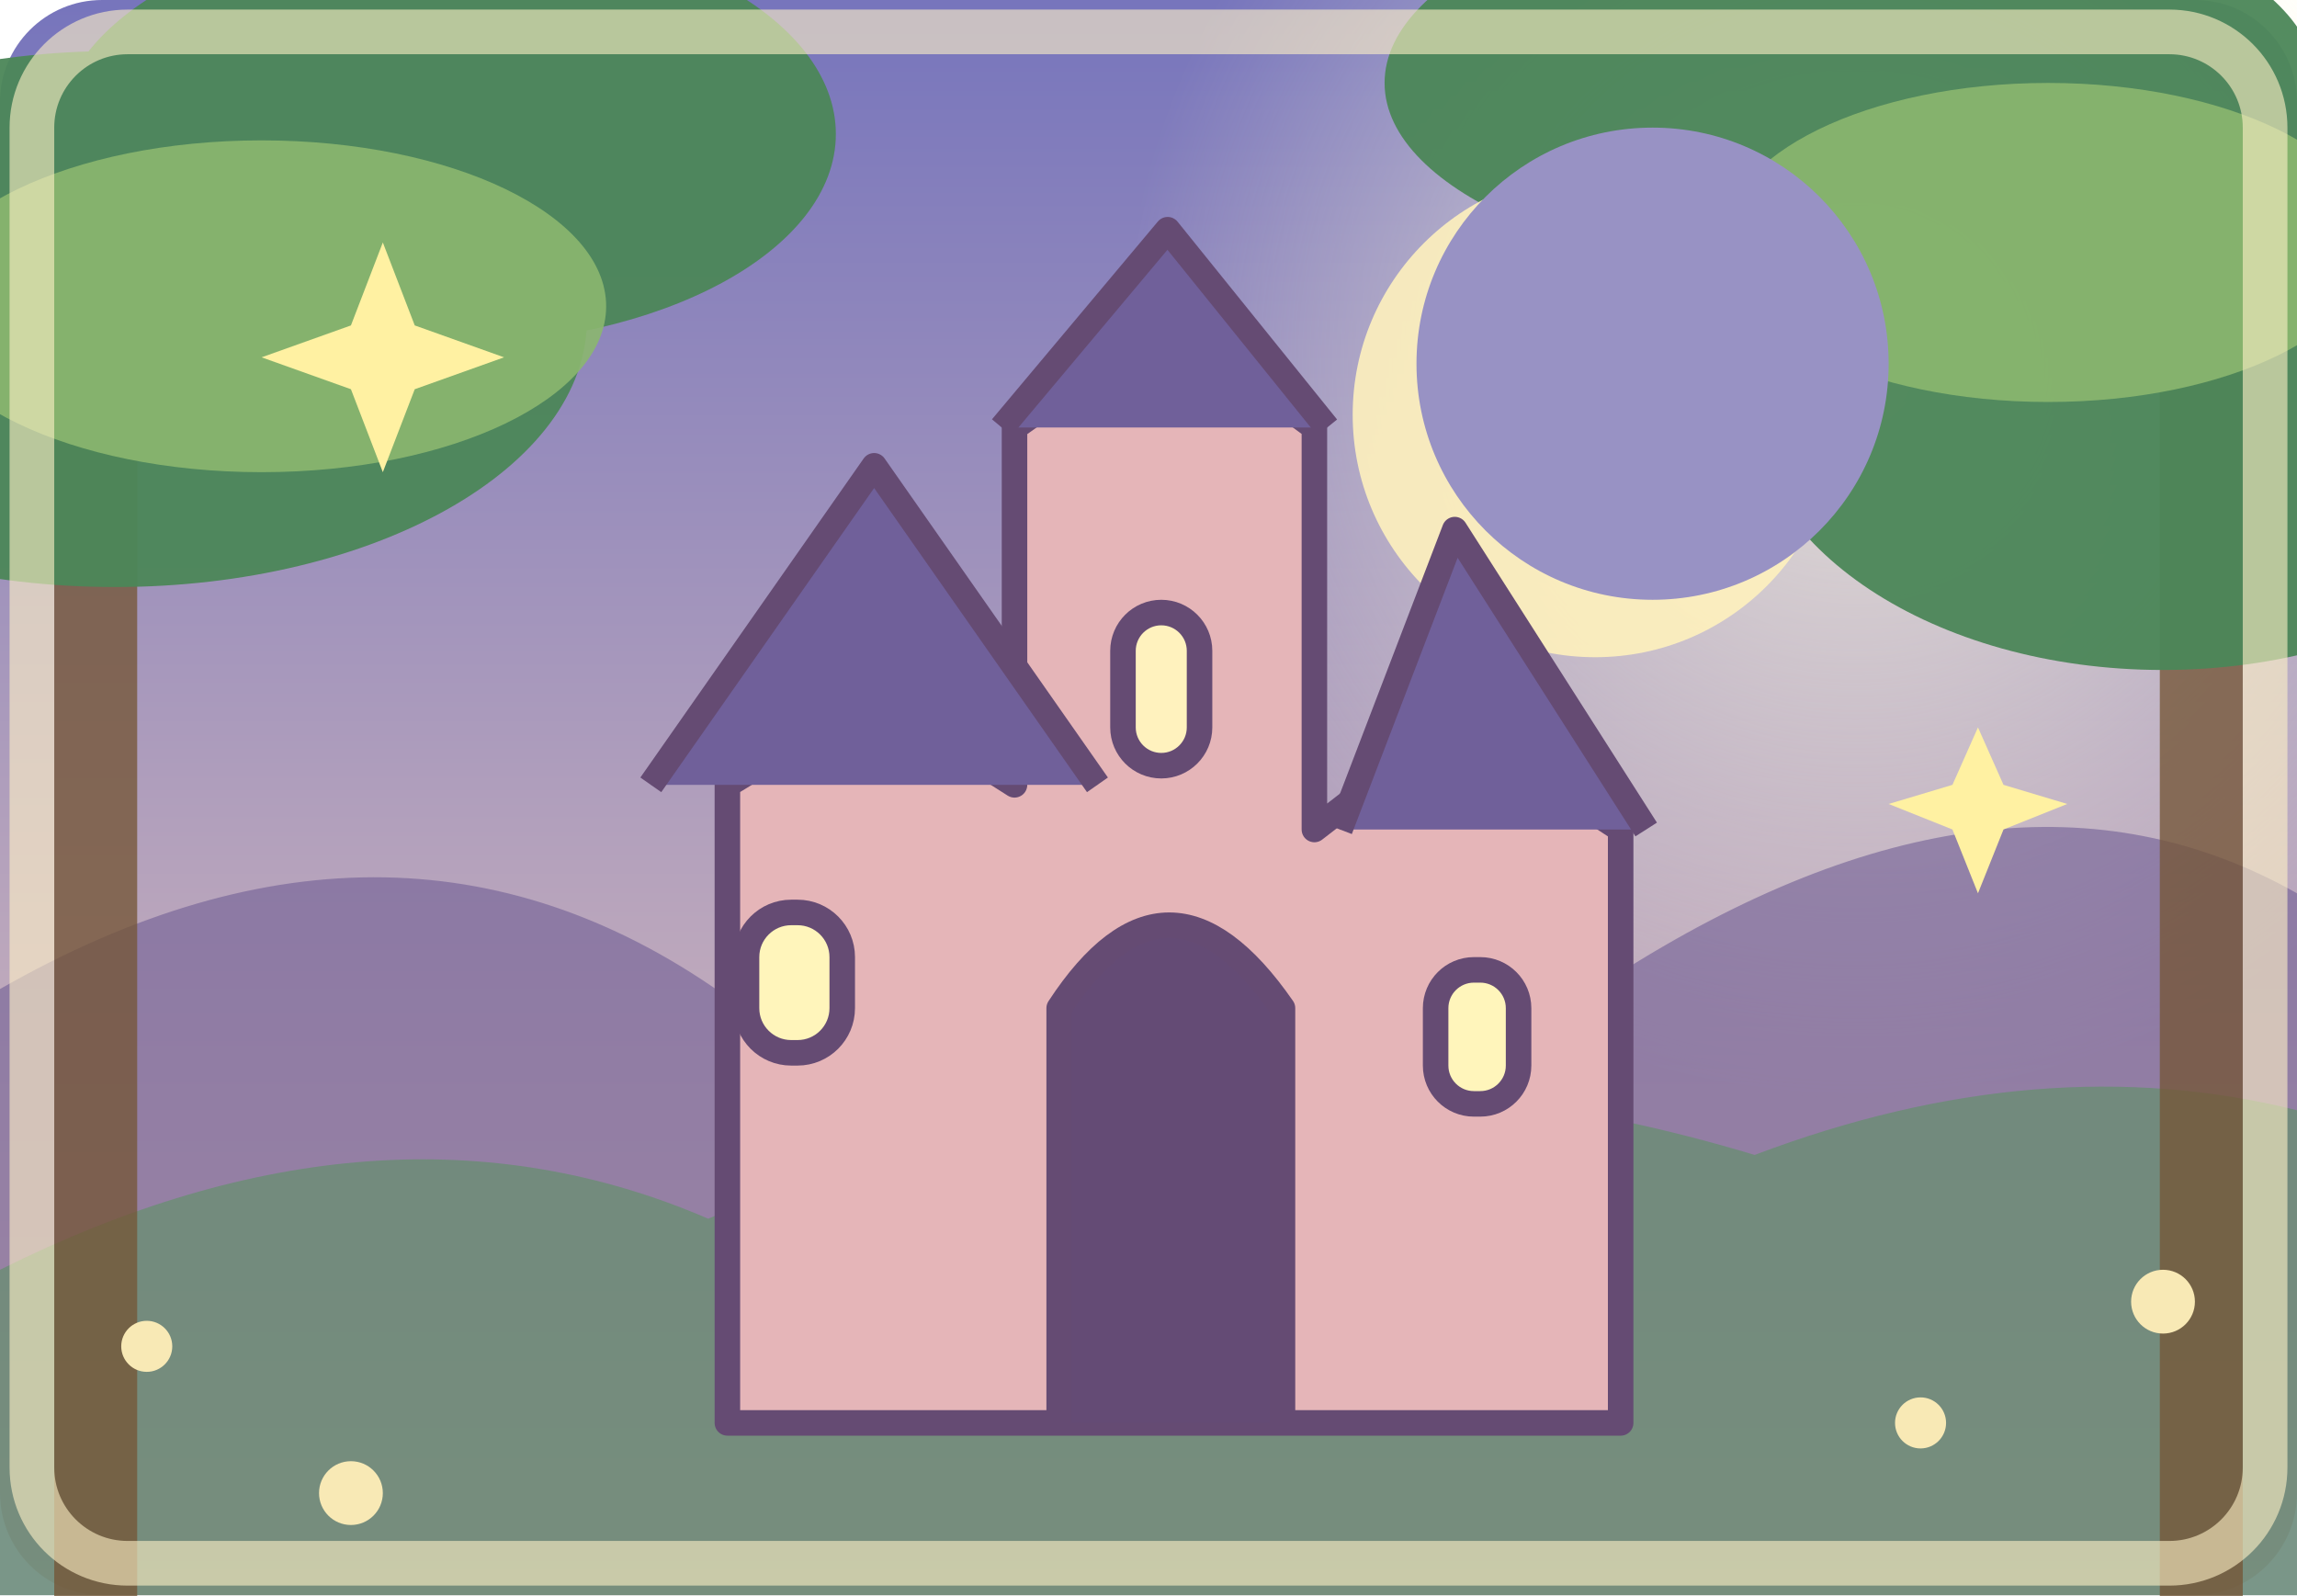
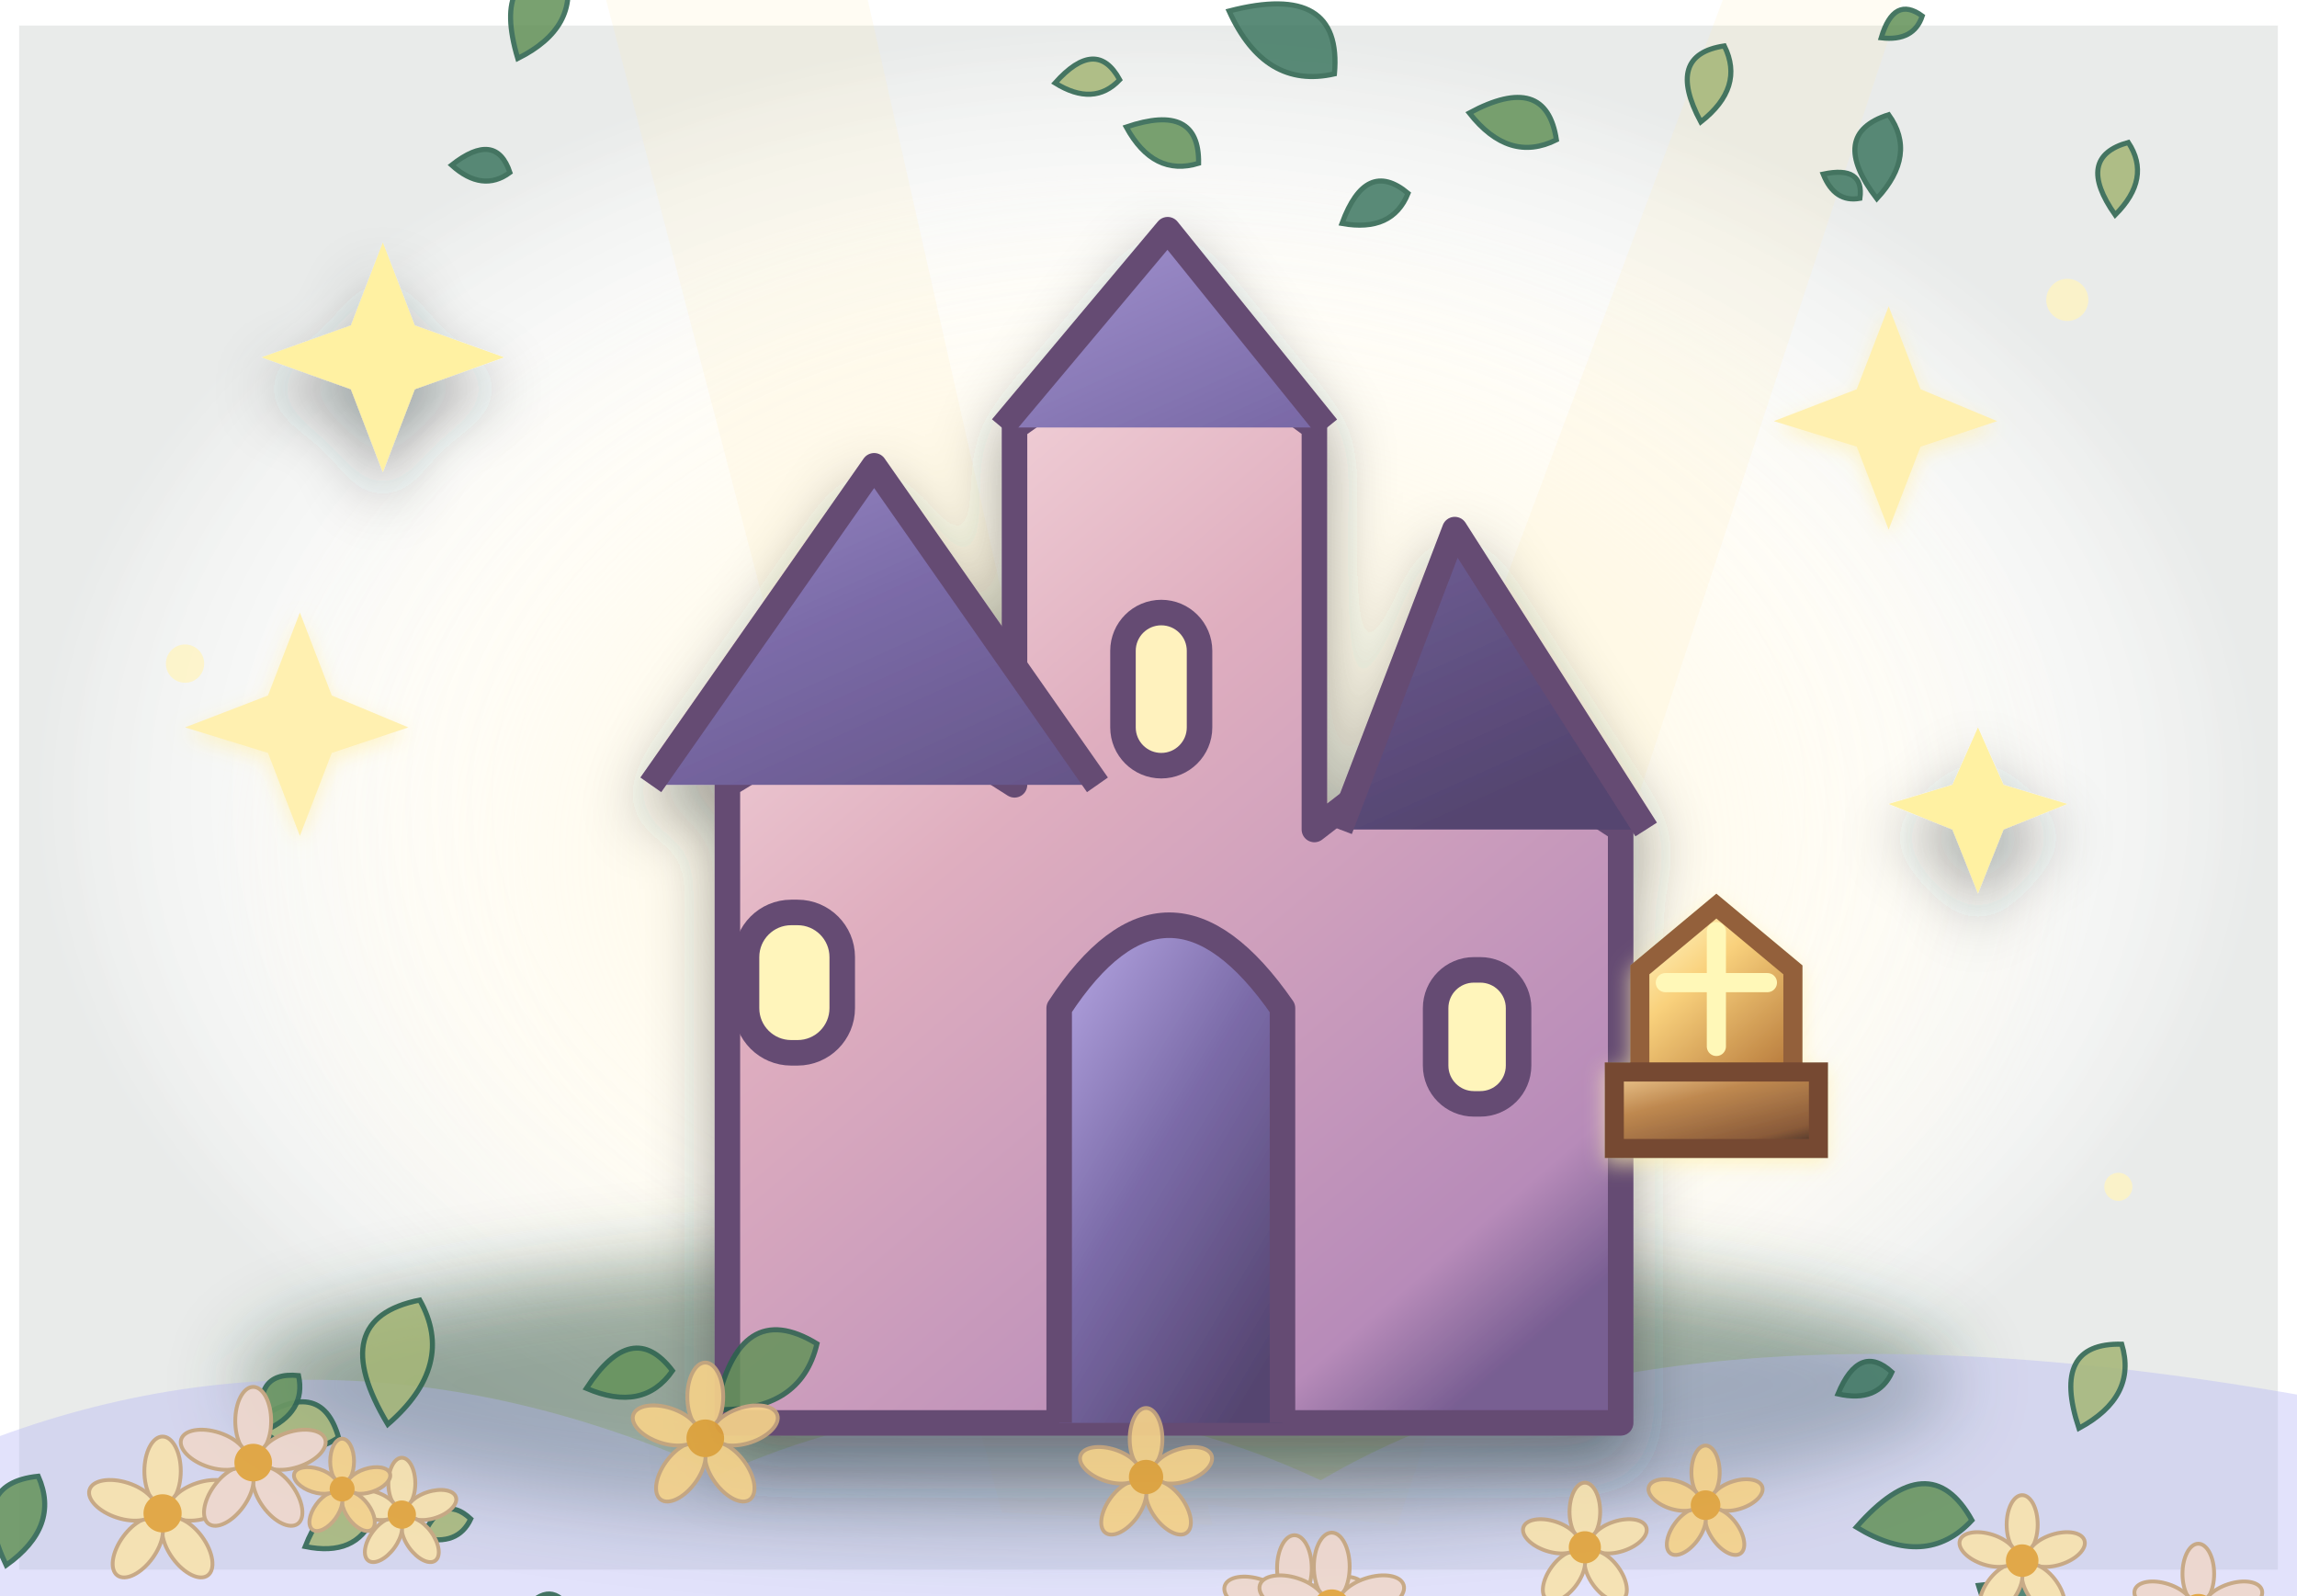
- <svg xmlns="http://www.w3.org/2000/svg" width="360" height="250" viewBox="0 0 360 250" role="img" aria-label="magic">
+ <svg xmlns="http://www.w3.org/2000/svg" width="360" height="250" viewBox="0 0 360 250" role="img" aria-label="Illustrert ordtema: magic">
  <defs>
-     <linearGradient id="sky" x1="0" y1="0" x2="0" y2="1">
-       <stop stop-color="#7775bc" />
-       <stop offset="1" stop-color="#e9c8bc" />
-     </linearGradient>
-     <radialGradient id="light">
-       <stop stop-color="#fffbe0" stop-opacity=".77" />
-       <stop offset="1" stop-color="#fffbe0" stop-opacity="0" />
-     </radialGradient>
+     <radialGradient id="sunHalo">
+       <stop stop-color="#fffce6" stop-opacity=".75" />
+       <stop offset=".52" stop-color="#fff0c0" stop-opacity=".28" />
+       <stop offset="1" stop-color="#fff0c0" stop-opacity="0" />
+     </radialGradient>
+     <radialGradient id="softVignette">
+       <stop offset=".56" stop-color="#fff8de" stop-opacity="0" />
+       <stop offset="1" stop-color="#172e24" stop-opacity=".28" />
+     </radialGradient>
+     <linearGradient id="fur" x1=".15" y1=".03" x2=".83" y2="1">
+       <stop stop-color="#ffcf75" />
+       <stop offset=".28" stop-color="#f39a43" />
+       <stop offset=".68" stop-color="#c86e31" />
+       <stop offset="1" stop-color="#994f2a" />
+     </linearGradient>
+     <linearGradient id="foxFace" x1=".2" y1="0" x2=".8" y2="1">
+       <stop stop-color="#ffe3a7" />
+       <stop offset=".38" stop-color="#faac54" />
+       <stop offset=".83" stop-color="#dd7937" />
+       <stop offset="1" stop-color="#be6538" />
+     </linearGradient>
+     <linearGradient id="ivory" x1=".12" y1="0" x2=".75" y2="1">
+       <stop stop-color="#fffefa" />
+       <stop offset=".5" stop-color="#fff5d9" />
+       <stop offset="1" stop-color="#ddc8a6" />
+     </linearGradient>
+     <linearGradient id="parchment" x1="0" y1="0" x2=".9" y2="1">
+       <stop stop-color="#fff4d3" />
+       <stop offset=".52" stop-color="#f6dcaa" />
+       <stop offset="1" stop-color="#ddb886" />
+     </linearGradient>
+     <linearGradient id="golden" x1=".18" y1="0" x2=".91" y2="1">
+       <stop stop-color="#fff4c1" />
+       <stop offset=".35" stop-color="#f9d17c" />
+       <stop offset="1" stop-color="#b47639" />
+     </linearGradient>
+     <linearGradient id="castle" x1=".1" y1="0" x2=".8" y2="1">
+       <stop stop-color="#fae1e3" />
+       <stop offset=".4" stop-color="#dfaebf" />
+       <stop offset=".9" stop-color="#b78bb9" />
+       <stop offset="1" stop-color="#785e92" />
+     </linearGradient>
+     <linearGradient id="roofs" x1=".05" y1="0" x2=".8" y2="1">
+       <stop stop-color="#b5a6e3" />
+       <stop offset=".48" stop-color="#7b6ba8" />
+       <stop offset="1" stop-color="#54446f" />
+     </linearGradient>
+     <linearGradient id="wood" x1=".12" y1="0" x2=".8" y2="1">
+       <stop stop-color="#eac38a" />
+       <stop offset=".35" stop-color="#bf8950" />
+       <stop offset=".86" stop-color="#895a39" />
+       <stop offset="1" stop-color="#573b2c" />
+     </linearGradient>
+     <radialGradient id="apple" cx=".23" cy=".2" r=".86">
+       <stop stop-color="#fff0ac" />
+       <stop offset=".23" stop-color="#e76d58" />
+       <stop offset=".72" stop-color="#bc4239" />
+       <stop offset="1" stop-color="#8e3d3c" />
+     </radialGradient>
+     <radialGradient id="ocean" cx=".26" cy=".18" r=".94">
+       <stop stop-color="#d6fff2" />
+       <stop offset=".26" stop-color="#8edce0" />
+       <stop offset=".66" stop-color="#4aa5c6" />
+       <stop offset="1" stop-color="#296b8e" />
+     </radialGradient>
+     <linearGradient id="emerald" x1=".1" y1="0" x2=".9" y2="1">
+       <stop stop-color="#b7dba0" />
+       <stop offset=".5" stop-color="#7eaf79" />
+       <stop offset="1" stop-color="#548a62" />
+     </linearGradient>
+     <linearGradient id="ribbon" x1="0" y1="0" x2=".7" y2="1">
+       <stop stop-color="#fff5c5" />
+       <stop offset="1" stop-color="#d89f46" />
+     </linearGradient>
+     <filter id="softShadow" x="-30%" y="-50%" width="160%" height="200%">
+       <feGaussianBlur stdDeviation="6" />
+     </filter>
+     <filter id="lift" x="-25%" y="-35%" width="150%" height="175%">
+       <feDropShadow dx="0" dy="5" stdDeviation="5" flood-color="#283329" flood-opacity=".42" />
+     </filter>
+     <filter id="shine" x="-15%" y="-15%" width="135%" height="135%">
+       <feDropShadow dx="0" dy="1" stdDeviation="1.5" flood-color="#fff1b3" flood-opacity=".7" />
+     </filter>
  </defs>
-   <rect width="360" height="250" rx="16" fill="url(#sky)" />
-   <circle cx="291" cy="57" r="116" fill="url(#light)" />
-   <path d="M0 155Q63 119 115 157Q190 119 253 153Q314 114 360 140V250H0Z" fill="#705e94" opacity=".60" />
-   <path d="M0 199Q60 169 111 191Q192 156 275 181Q320 164 360 174V250H0Z" fill="#5d9166" opacity=".62" />
-   <g stroke="#745637" stroke-width="13" stroke-linecap="round" opacity=".78">
-     <path d="M15 250V46M345 250V55" />
-   </g>
-   <g fill="#4c8658" opacity=".95">
-     <ellipse cx="18" cy="50" rx="74" ry="42" />
-     <ellipse cx="70" cy="21" rx="61" ry="33" />
-     <ellipse cx="339" cy="62" rx="65" ry="43" />
-     <ellipse cx="290" cy="13" rx="73" ry="31" />
-   </g>
-   <g fill="#8bb76f" opacity=".9">
-     <ellipse cx="41" cy="48" rx="54" ry="26" />
-     <ellipse cx="321" cy="38" rx="51" ry="25" />
-   </g>
-   <circle cx="250" cy="65" r="38" fill="#fff2bd" opacity=".89" />
-   <circle cx="259" cy="57" r="37" fill="#9892c4" />
-   <g transform="translate(70 32)" stroke="#654b73" stroke-width="4" stroke-linejoin="round">
-     <path d="M44 191V91l23-14 22 14V35l24-17 23 17v63l22-17 26 17v93Z" fill="#e5b5b8" />
-     <path d="M32 91l35-50 35 50M87 35l26-31 25 31M140 98l18-47 30 47" fill="#70609a" />
-     <path d="M96 191v-65q17-26 35 0v65" fill="#644b75" />
-     <rect x="47" y="111" width="15" height="22" rx="7" fill="#fff5bb" />
-     <rect x="155" y="120" width="13" height="21" rx="6" fill="#fff5bb" />
-     <rect x="106" y="64" width="12" height="24" rx="6" fill="#fff2be" />
-   </g>
-   <g fill="#fff1a2">
-     <path d="M60 38l5 13 14 5-14 5-5 13-5-13-14-5 14-5Z" />
-     <path d="M310 114l4 9 10 3-10 4-4 10-4-10-10-4 10-3Z" />
-   </g>
-   <g fill="#f8e9b5">
-     <circle cx="23" cy="211" r="4" />
-     <circle cx="301" cy="223" r="4" />
-     <circle cx="339" cy="204" r="5" />
-     <circle cx="55" cy="234" r="5" />
-   </g>
-   <rect x="5" y="5" width="350" height="240" rx="15" fill="none" stroke="#fff1c7" stroke-width="7" opacity=".6" />
+   <path d="M3 4h354v242H3Z" fill="url(#softVignette)" opacity=".34" />
+   <ellipse cx="181" cy="134" rx="147" ry="107" fill="url(#sunHalo)" />
+   <path d="M95 0L136 0L190 239L157 237Z M270 0L298 0L219 239L182 235Z" fill="#ffeab0" opacity=".16" />
+   <ellipse cx="172" cy="217" rx="134" ry="22" fill="#1d422c" opacity=".43" filter="url(#softShadow)" />
+   <g opacity=".38">
+     <path d="M-12 230Q49 202 113 231Q160 210 207 232Q263 199 373 221V252H-12Z" fill="#b3b4f5" />
+   </g>
+   <g filter="url(#lift)">
+     <g transform="translate(70 32)" stroke="#654b73" stroke-width="4" stroke-linejoin="round">
+       <path d="M44 191V91l23-14 22 14V35l24-17 23 17v63l22-17 26 17v93Z" fill="url(#castle)" />
+       <path d="M32 91l35-50 35 50M87 35l26-31 25 31M140 98l18-47 30 47" fill="url(#roofs)" />
+       <path d="M96 191v-65q17-26 35 0v65" fill="url(#roofs)" />
+       <rect x="47" y="111" width="15" height="22" rx="7" fill="#fff5bb" />
+       <rect x="155" y="120" width="13" height="21" rx="6" fill="#fff5bb" />
+       <rect x="106" y="64" width="12" height="24" rx="6" fill="#fff2be" />
+     </g>
+     <g fill="#fff1a2">
+       <path d="M60 38l5 13 14 5-14 5-5 13-5-13-14-5 14-5Z" />
+       <path d="M310 114l4 9 10 3-10 4-4 10-4-10-10-4 10-3Z" />
+     </g>
+   </g>
+   <g filter="url(#shine)">
+     <g transform="translate(269 152)">
+       <path d="M-12 18V0L0-10L12 0V18Z" fill="url(#golden)" stroke="#93613b" stroke-width="3" />
+       <path d="M-16 16h32v12h-32Z" fill="url(#wood)" stroke="#764a31" stroke-width="3" />
+       <path d="M-8 2h16M0-6v18" stroke="#fff8b8" stroke-width="3" stroke-linecap="round" />
+     </g>
+     <path d="M42 109l5-13 5 13 12 5-12 4-5 13-5-13-13-4Z" fill="#fff0b0" />
+     <path d="M291 61l5-13 5 13 12 5-12 4-5 13-5-13-13-4Z" fill="#fff0b0" />
+   </g>
+   <g opacity=".92">
+     <path d="M0 0Q5.112 -12.141 12.78 -5.112Q9.457 2.173 0 0Z" transform="translate(91.90597 217.5818) rotate(10.25024)" fill="#64935a" stroke="#2a624c" stroke-width=".8" opacity=".94" />
+     <path d="M0 0Q3.037 -7.214 7.594 -3.037Q5.619 1.291 0 0Z" transform="translate(66.151 241.0072) rotate(0.5787118)" fill="#a5b677" stroke="#2a624c" stroke-width=".8" opacity=".94" />
+     <path d="M0 0Q4.228 -10.042 10.57 -4.228Q7.822 1.797 0 0Z" transform="translate(210.3224 35.02) rotate(-2.726595)" fill="#417963" stroke="#2a624c" stroke-width=".8" opacity=".94" />
+     <path d="M0 0Q7.028 -16.692 17.571 -7.028Q13.002 2.987 0 0Z" transform="translate(112.1669 220.9004) rotate(-11.18449)" fill="#64935a" stroke="#2a624c" stroke-width=".8" opacity=".94" />
+     <path d="M0 0Q5.034 -11.957 12.586 -5.034Q9.313 2.14 0 0Z" transform="translate(39.70152 222.9561) rotate(31.67161)" fill="#a5b677" stroke="#2a624c" stroke-width=".8" opacity=".94" />
+     <path d="M0 0Q3.419 -8.119 8.547 -3.419Q6.324 1.453 0 0Z" transform="translate(70.78334 25.87694) rotate(29.01056)" fill="#417963" stroke="#2a624c" stroke-width=".8" opacity=".94" />
+     <path d="M0 0Q3.755 -8.919 9.388 -3.755Q6.947 1.596 0 0Z" transform="translate(41.52475 224.2152) rotate(-36.83266)" fill="#64935a" stroke="#2a624c" stroke-width=".8" opacity=".94" />
+     <path d="M0 0Q5.491 -13.042 13.728 -5.491Q10.159 2.334 0 0Z" transform="translate(325.8205 223.8369) rotate(-41.18387)" fill="#a5b677" stroke="#2a624c" stroke-width=".8" opacity=".94" />
+     <path d="M0 0Q3.59 -8.525 8.974 -3.59Q6.641 1.526 0 0Z" transform="translate(339.3931 254.8389) rotate(41.45887)" fill="#417963" stroke="#2a624c" stroke-width=".8" opacity=".94" />
+     <path d="M0 0Q5.304 -12.598 13.261 -5.304Q9.813 2.254 0 0Z" transform="translate(230.2801 17.7056) rotate(38.9289)" fill="#64935a" stroke="#2a624c" stroke-width=".8" opacity=".94" />
+     <path d="M0 0Q4.286 -10.179 10.715 -4.286Q7.929 1.821 0 0Z" transform="translate(331.5016 33.68222) rotate(-57.92458)" fill="#a5b677" stroke="#2a624c" stroke-width=".8" opacity=".94" />
+     <path d="M0 0Q2.82 -6.698 7.05 -2.82Q5.217 1.199 0 0Z" transform="translate(81.62463 253.0491) rotate(13.44369)" fill="#417963" stroke="#2a624c" stroke-width=".8" opacity=".94" />
+     <path d="M0 0Q5.741 -13.636 14.353 -5.741Q10.621 2.44 0 0Z" transform="translate(81.14691 9.159054) rotate(-39.43797)" fill="#64935a" stroke="#2a624c" stroke-width=".8" opacity=".94" />
+     <path d="M0 0Q3.764 -8.939 9.409 -3.764Q6.963 1.6 0 0Z" transform="translate(165.3604 13.00747) rotate(18.92435)" fill="#a5b677" stroke="#2a624c" stroke-width=".8" opacity=".94" />
+     <path d="M0 0Q2.561 -6.081 6.402 -2.561Q4.737 1.088 0 0Z" transform="translate(285.7407 27.28778) rotate(55.17582)" fill="#417963" stroke="#2a624c" stroke-width=".8" opacity=".94" />
+     <path d="M0 0Q5.503 -13.07 13.758 -5.503Q10.181 2.339 0 0Z" transform="translate(0.9723588 245.3016) rotate(-48.39282)" fill="#64935a" stroke="#2a624c" stroke-width=".8" opacity=".94" />
+     <path d="M0 0Q7.468 -17.736 18.67 -7.468Q13.816 3.174 0 0Z" transform="translate(60.78012 223.2228) rotate(-53.78482)" fill="#a5b677" stroke="#2a624c" stroke-width=".8" opacity=".94" />
+     <path d="M0 0Q7.392 -17.557 18.481 -7.392Q13.676 3.142 0 0Z" transform="translate(310.079 248.4632) rotate(60.5212)" fill="#417963" stroke="#2a624c" stroke-width=".8" opacity=".94" />
+     <path d="M0 0Q4.71 -11.187 11.776 -4.71Q8.714 2.002 0 0Z" transform="translate(176.5144 19.90549) rotate(48.43324)" fill="#64935a" stroke="#2a624c" stroke-width=".8" opacity=".94" />
+     <path d="M0 0Q4.63 -10.997 11.576 -4.63Q8.566 1.968 0 0Z" transform="translate(266.5575 19.10619) rotate(-50.99297)" fill="#a5b677" stroke="#2a624c" stroke-width=".8" opacity=".94" />
+     <path d="M0 0Q4.935 -11.72 12.337 -4.935Q9.129 2.097 0 0Z" transform="translate(294.1478 31.13561) rotate(-60.16742)" fill="#417963" stroke="#2a624c" stroke-width=".8" opacity=".94" />
+     <path d="M0 0Q2.704 -6.422 6.76 -2.704Q5.002 1.149 0 0Z" transform="translate(294.8366 5.9256) rotate(-6.233549)" fill="#64935a" stroke="#2a624c" stroke-width=".8" opacity=".94" />
+     <path d="M0 0Q4.29 -10.19 10.726 -4.29Q7.937 1.823 0 0Z" transform="translate(47.83394 242.3751) rotate(-1.37503)" fill="#a5b677" stroke="#2a624c" stroke-width=".8" opacity=".94" />
+     <path d="M0 0Q3.386 -8.043 8.466 -3.386Q6.265 1.439 0 0Z" transform="translate(288.0606 218.4618) rotate(-0.1968073)" fill="#417963" stroke="#2a624c" stroke-width=".8" opacity=".94" />
+     <path d="M0 0Q6.737 -16.001 16.843 -6.737Q12.464 2.863 0 0Z" transform="translate(290.9442 239.3372) rotate(18.39113)" fill="#64935a" stroke="#2a624c" stroke-width=".8" opacity=".94" />
+     <path d="M0 0Q6.643 -15.776 16.607 -6.643Q12.289 2.823 0 0Z" transform="translate(154.8982 256.9175) rotate(37.04728)" fill="#a5b677" stroke="#2a624c" stroke-width=".8" opacity=".94" />
+     <path d="M0 0Q7.142 -16.962 17.854 -7.142Q13.212 3.035 0 0Z" transform="translate(192.6287 1.72721) rotate(52.61883)" fill="#417963" stroke="#2a624c" stroke-width=".8" opacity=".94" />
+     <g transform="translate(110.5345 225.4143)">
+       <ellipse cx="0" cy="-6.519" rx="2.813" ry="5.352" transform="rotate(0)" fill="#f4d18a" stroke="#c6a57d" stroke-width=".6" />
+       <ellipse cx="0" cy="-6.519" rx="2.813" ry="5.352" transform="rotate(72)" fill="#f4d18a" stroke="#c6a57d" stroke-width=".6" />
+       <ellipse cx="0" cy="-6.519" rx="2.813" ry="5.352" transform="rotate(144)" fill="#f4d18a" stroke="#c6a57d" stroke-width=".6" />
+       <ellipse cx="0" cy="-6.519" rx="2.813" ry="5.352" transform="rotate(216)" fill="#f4d18a" stroke="#c6a57d" stroke-width=".6" />
+       <ellipse cx="0" cy="-6.519" rx="2.813" ry="5.352" transform="rotate(288)" fill="#f4d18a" stroke="#c6a57d" stroke-width=".6" />
+       <circle r="2.951" fill="#e2a43b" />
+     </g>
+     <g transform="translate(202.8677 252.077)">
+       <ellipse cx="0" cy="-6.302" rx="2.72" ry="5.174" transform="rotate(0)" fill="#eed7cc" stroke="#c6a57d" stroke-width=".6" />
+       <ellipse cx="0" cy="-6.302" rx="2.72" ry="5.174" transform="rotate(72)" fill="#eed7cc" stroke="#c6a57d" stroke-width=".6" />
+       <ellipse cx="0" cy="-6.302" rx="2.72" ry="5.174" transform="rotate(144)" fill="#eed7cc" stroke="#c6a57d" stroke-width=".6" />
+       <ellipse cx="0" cy="-6.302" rx="2.72" ry="5.174" transform="rotate(216)" fill="#eed7cc" stroke="#c6a57d" stroke-width=".6" />
+       <ellipse cx="0" cy="-6.302" rx="2.72" ry="5.174" transform="rotate(288)" fill="#eed7cc" stroke="#c6a57d" stroke-width=".6" />
+       <circle r="2.852" fill="#e2a43b" />
+     </g>
+     <g transform="translate(316.9282 244.5852)">
+       <ellipse cx="0" cy="-5.636" rx="2.432" ry="4.627" transform="rotate(0)" fill="#f6e2ae" stroke="#c6a57d" stroke-width=".6" />
+       <ellipse cx="0" cy="-5.636" rx="2.432" ry="4.627" transform="rotate(72)" fill="#f6e2ae" stroke="#c6a57d" stroke-width=".6" />
+       <ellipse cx="0" cy="-5.636" rx="2.432" ry="4.627" transform="rotate(144)" fill="#f6e2ae" stroke="#c6a57d" stroke-width=".6" />
+       <ellipse cx="0" cy="-5.636" rx="2.432" ry="4.627" transform="rotate(216)" fill="#f6e2ae" stroke="#c6a57d" stroke-width=".6" />
+       <ellipse cx="0" cy="-5.636" rx="2.432" ry="4.627" transform="rotate(288)" fill="#f6e2ae" stroke="#c6a57d" stroke-width=".6" />
+       <circle r="2.551" fill="#e2a43b" />
+     </g>
+     <g transform="translate(267.3046 235.8923)">
+       <ellipse cx="0" cy="-5.131" rx="2.214" ry="4.213" transform="rotate(0)" fill="#f4d18a" stroke="#c6a57d" stroke-width=".6" />
+       <ellipse cx="0" cy="-5.131" rx="2.214" ry="4.213" transform="rotate(72)" fill="#f4d18a" stroke="#c6a57d" stroke-width=".6" />
+       <ellipse cx="0" cy="-5.131" rx="2.214" ry="4.213" transform="rotate(144)" fill="#f4d18a" stroke="#c6a57d" stroke-width=".6" />
+       <ellipse cx="0" cy="-5.131" rx="2.214" ry="4.213" transform="rotate(216)" fill="#f4d18a" stroke="#c6a57d" stroke-width=".6" />
+       <ellipse cx="0" cy="-5.131" rx="2.214" ry="4.213" transform="rotate(288)" fill="#f4d18a" stroke="#c6a57d" stroke-width=".6" />
+       <circle r="2.322" fill="#e2a43b" />
+     </g>
+     <g transform="translate(208.7223 252.0363)">
+       <ellipse cx="0" cy="-6.5" rx="2.805" ry="5.337" transform="rotate(0)" fill="#eed7cc" stroke="#c6a57d" stroke-width=".6" />
+       <ellipse cx="0" cy="-6.5" rx="2.805" ry="5.337" transform="rotate(72)" fill="#eed7cc" stroke="#c6a57d" stroke-width=".6" />
+       <ellipse cx="0" cy="-6.5" rx="2.805" ry="5.337" transform="rotate(144)" fill="#eed7cc" stroke="#c6a57d" stroke-width=".6" />
+       <ellipse cx="0" cy="-6.5" rx="2.805" ry="5.337" transform="rotate(216)" fill="#eed7cc" stroke="#c6a57d" stroke-width=".6" />
+       <ellipse cx="0" cy="-6.5" rx="2.805" ry="5.337" transform="rotate(288)" fill="#eed7cc" stroke="#c6a57d" stroke-width=".6" />
+       <circle r="2.942" fill="#e2a43b" />
+     </g>
+     <g transform="translate(62.97545 237.3745)">
+       <ellipse cx="0" cy="-4.895" rx="2.112" ry="4.019" transform="rotate(0)" fill="#f6e2ae" stroke="#c6a57d" stroke-width=".6" />
+       <ellipse cx="0" cy="-4.895" rx="2.112" ry="4.019" transform="rotate(72)" fill="#f6e2ae" stroke="#c6a57d" stroke-width=".6" />
+       <ellipse cx="0" cy="-4.895" rx="2.112" ry="4.019" transform="rotate(144)" fill="#f6e2ae" stroke="#c6a57d" stroke-width=".6" />
+       <ellipse cx="0" cy="-4.895" rx="2.112" ry="4.019" transform="rotate(216)" fill="#f6e2ae" stroke="#c6a57d" stroke-width=".6" />
+       <ellipse cx="0" cy="-4.895" rx="2.112" ry="4.019" transform="rotate(288)" fill="#f6e2ae" stroke="#c6a57d" stroke-width=".6" />
+       <circle r="2.215" fill="#e2a43b" />
+     </g>
+     <g transform="translate(53.6188 233.3589)">
+       <ellipse cx="0" cy="-4.328" rx="1.868" ry="3.554" transform="rotate(0)" fill="#f4d18a" stroke="#c6a57d" stroke-width=".6" />
+       <ellipse cx="0" cy="-4.328" rx="1.868" ry="3.554" transform="rotate(72)" fill="#f4d18a" stroke="#c6a57d" stroke-width=".6" />
+       <ellipse cx="0" cy="-4.328" rx="1.868" ry="3.554" transform="rotate(144)" fill="#f4d18a" stroke="#c6a57d" stroke-width=".6" />
+       <ellipse cx="0" cy="-4.328" rx="1.868" ry="3.554" transform="rotate(216)" fill="#f4d18a" stroke="#c6a57d" stroke-width=".6" />
+       <ellipse cx="0" cy="-4.328" rx="1.868" ry="3.554" transform="rotate(288)" fill="#f4d18a" stroke="#c6a57d" stroke-width=".6" />
+       <circle r="1.959" fill="#e2a43b" />
+     </g>
+     <g transform="translate(344.5347 252.3998)">
+       <ellipse cx="0" cy="-5.747" rx="2.48" ry="4.719" transform="rotate(0)" fill="#eed7cc" stroke="#c6a57d" stroke-width=".6" />
+       <ellipse cx="0" cy="-5.747" rx="2.48" ry="4.719" transform="rotate(72)" fill="#eed7cc" stroke="#c6a57d" stroke-width=".6" />
+       <ellipse cx="0" cy="-5.747" rx="2.48" ry="4.719" transform="rotate(144)" fill="#eed7cc" stroke="#c6a57d" stroke-width=".6" />
+       <ellipse cx="0" cy="-5.747" rx="2.48" ry="4.719" transform="rotate(216)" fill="#eed7cc" stroke="#c6a57d" stroke-width=".6" />
+       <ellipse cx="0" cy="-5.747" rx="2.48" ry="4.719" transform="rotate(288)" fill="#eed7cc" stroke="#c6a57d" stroke-width=".6" />
+       <circle r="2.601" fill="#e2a43b" />
+     </g>
+     <g transform="translate(25.47993 237.1725)">
+       <ellipse cx="0" cy="-6.608" rx="2.852" ry="5.426" transform="rotate(0)" fill="#f6e2ae" stroke="#c6a57d" stroke-width=".6" />
+       <ellipse cx="0" cy="-6.608" rx="2.852" ry="5.426" transform="rotate(72)" fill="#f6e2ae" stroke="#c6a57d" stroke-width=".6" />
+       <ellipse cx="0" cy="-6.608" rx="2.852" ry="5.426" transform="rotate(144)" fill="#f6e2ae" stroke="#c6a57d" stroke-width=".6" />
+       <ellipse cx="0" cy="-6.608" rx="2.852" ry="5.426" transform="rotate(216)" fill="#f6e2ae" stroke="#c6a57d" stroke-width=".6" />
+       <ellipse cx="0" cy="-6.608" rx="2.852" ry="5.426" transform="rotate(288)" fill="#f6e2ae" stroke="#c6a57d" stroke-width=".6" />
+       <circle r="2.991" fill="#e2a43b" />
+     </g>
+     <g transform="translate(179.6179 231.4779)">
+       <ellipse cx="0" cy="-5.938" rx="2.563" ry="4.875" transform="rotate(0)" fill="#f4d18a" stroke="#c6a57d" stroke-width=".6" />
+       <ellipse cx="0" cy="-5.938" rx="2.563" ry="4.875" transform="rotate(72)" fill="#f4d18a" stroke="#c6a57d" stroke-width=".6" />
+       <ellipse cx="0" cy="-5.938" rx="2.563" ry="4.875" transform="rotate(144)" fill="#f4d18a" stroke="#c6a57d" stroke-width=".6" />
+       <ellipse cx="0" cy="-5.938" rx="2.563" ry="4.875" transform="rotate(216)" fill="#f4d18a" stroke="#c6a57d" stroke-width=".6" />
+       <ellipse cx="0" cy="-5.938" rx="2.563" ry="4.875" transform="rotate(288)" fill="#f4d18a" stroke="#c6a57d" stroke-width=".6" />
+       <circle r="2.688" fill="#e2a43b" />
+     </g>
+     <g transform="translate(39.68508 229.2223)">
+       <ellipse cx="0" cy="-6.515" rx="2.812" ry="5.349" transform="rotate(0)" fill="#eed7cc" stroke="#c6a57d" stroke-width=".6" />
+       <ellipse cx="0" cy="-6.515" rx="2.812" ry="5.349" transform="rotate(72)" fill="#eed7cc" stroke="#c6a57d" stroke-width=".6" />
+       <ellipse cx="0" cy="-6.515" rx="2.812" ry="5.349" transform="rotate(144)" fill="#eed7cc" stroke="#c6a57d" stroke-width=".6" />
+       <ellipse cx="0" cy="-6.515" rx="2.812" ry="5.349" transform="rotate(216)" fill="#eed7cc" stroke="#c6a57d" stroke-width=".6" />
+       <ellipse cx="0" cy="-6.515" rx="2.812" ry="5.349" transform="rotate(288)" fill="#eed7cc" stroke="#c6a57d" stroke-width=".6" />
+       <circle r="2.949" fill="#e2a43b" />
+     </g>
+     <g transform="translate(248.3881 242.4935)">
+       <ellipse cx="0" cy="-5.562" rx="2.401" ry="4.567" transform="rotate(0)" fill="#f6e2ae" stroke="#c6a57d" stroke-width=".6" />
+       <ellipse cx="0" cy="-5.562" rx="2.401" ry="4.567" transform="rotate(72)" fill="#f6e2ae" stroke="#c6a57d" stroke-width=".6" />
+       <ellipse cx="0" cy="-5.562" rx="2.401" ry="4.567" transform="rotate(144)" fill="#f6e2ae" stroke="#c6a57d" stroke-width=".6" />
+       <ellipse cx="0" cy="-5.562" rx="2.401" ry="4.567" transform="rotate(216)" fill="#f6e2ae" stroke="#c6a57d" stroke-width=".6" />
+       <ellipse cx="0" cy="-5.562" rx="2.401" ry="4.567" transform="rotate(288)" fill="#f6e2ae" stroke="#c6a57d" stroke-width=".6" />
+       <circle r="2.518" fill="#e2a43b" />
+     </g>
+   </g>
+   <g opacity=".78" fill="#fff4c0">
+     <circle cx="29" cy="104" r="3" />
+     <circle cx="324" cy="47" r="3.3" />
+     <circle cx="332" cy="186" r="2.2" />
+   </g>
</svg>
